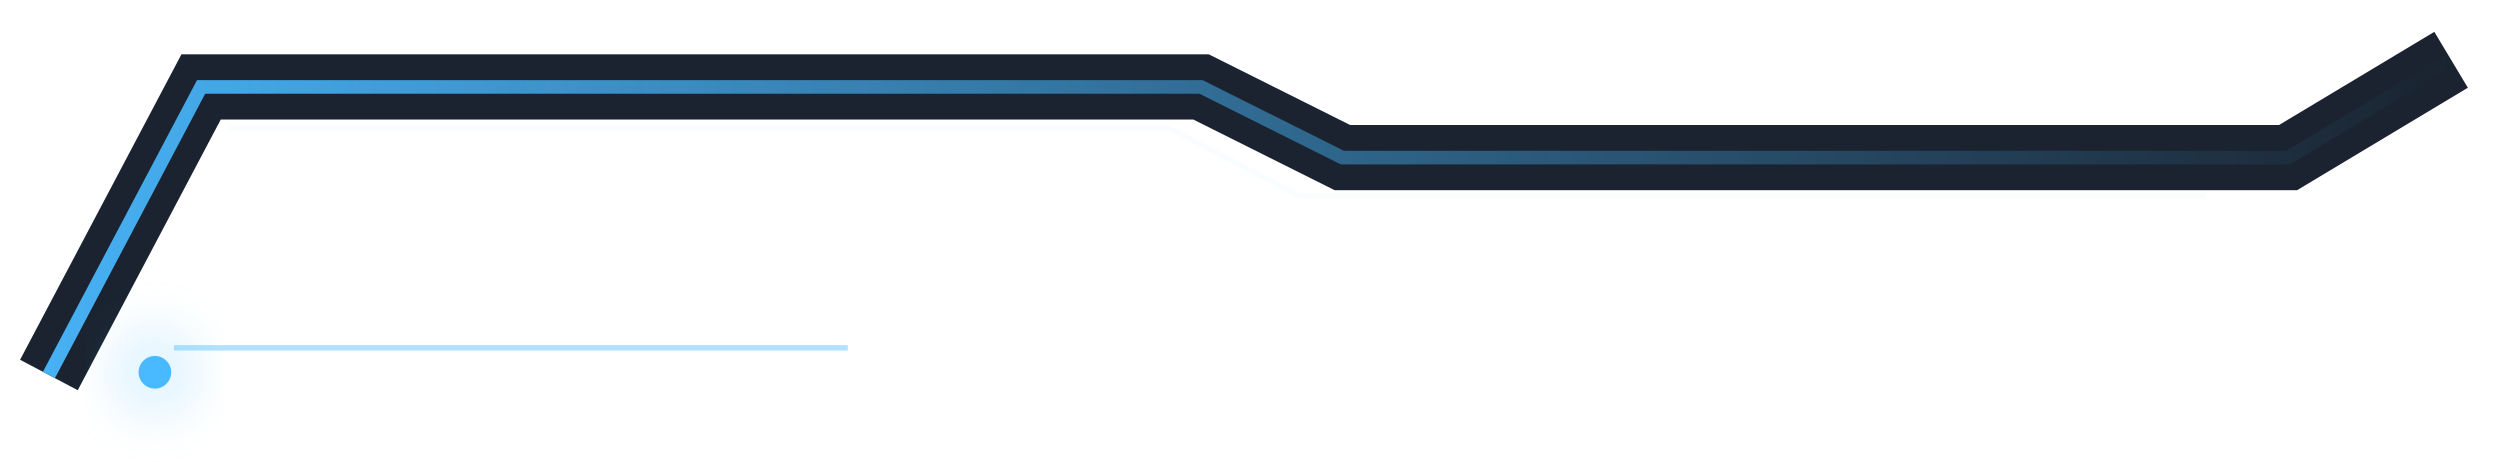
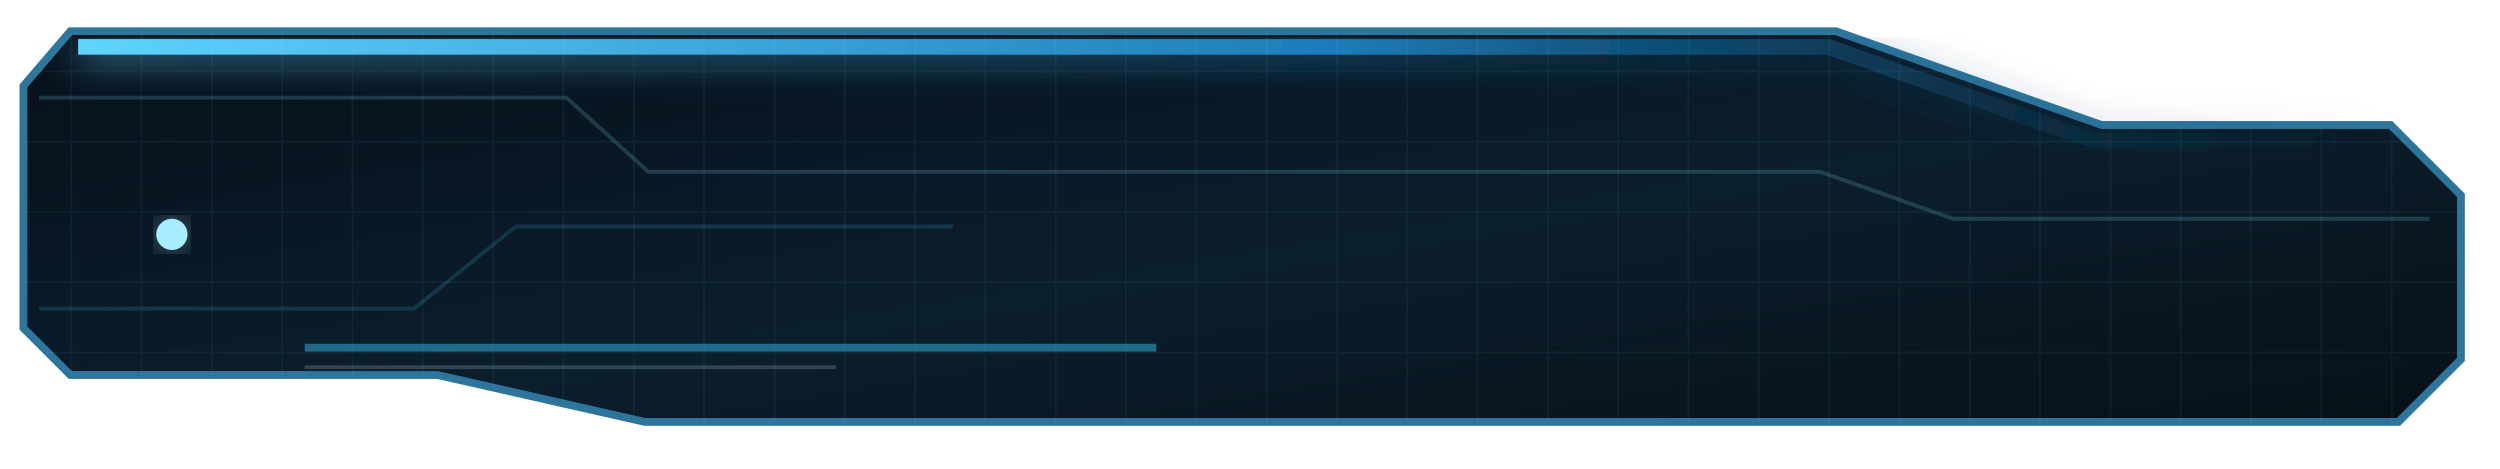
- <svg xmlns="http://www.w3.org/2000/svg" viewBox="0 0 920 170" fill="none">
+ <svg xmlns="http://www.w3.org/2000/svg" viewBox="0 0 640 120" fill="none">
  <defs>
-     <linearGradient id="a" x1="0" y1="0" x2="1" y2="0">
-       <stop stop-color="#49B9FF" stop-opacity=".95" />
-       <stop offset="1" stop-color="#49B9FF" stop-opacity="0" />
+     <linearGradient id="bg" x1="0" y1="0" x2="1" y2="1">
+       <stop stop-color="#06101B" />
+       <stop offset=".55" stop-color="#0B1E2C" />
+       <stop offset="1" stop-color="#071017" />
    </linearGradient>
-     <filter id="g" x="-20%" y="-80%" width="140%" height="260%">
-       <feGaussianBlur stdDeviation="8" />
+     <linearGradient id="edge" x1="0" y1="0" x2="1" y2="0">
+       <stop stop-color="#61D4FF" />
+       <stop offset=".55" stop-color="#1C7BB8" />
+       <stop offset="1" stop-color="#0C2436" stop-opacity="0" />
+     </linearGradient>
+     <filter id="glow">
+       <feGaussianBlur stdDeviation="5" result="b" />
+       <feMerge>
+         <feMergeNode in="b" />
+         <feMergeNode in="SourceGraphic" />
+       </feMerge>
    </filter>
+     <pattern id="grid" width="18" height="18" patternUnits="userSpaceOnUse">
+       <path d="M18 0H0V18" stroke="#7ADFFF" stroke-opacity=".05" />
+     </pattern>
  </defs>
-   <path d="M18 138L74 32H442L494 58H842L902 22" stroke="#07111E" stroke-opacity=".92" stroke-width="24" />
-   <path d="M18 138L74 32H442L494 58H842L902 22" stroke="url(#a)" stroke-width="5" />
-   <path d="M84 47H430L478 72H812" stroke="#E9F7FF" stroke-opacity=".24" stroke-width="2" />
-   <path d="M64 128H312" stroke="#49B9FF" stroke-opacity=".42" stroke-width="2" />
-   <circle cx="57" cy="137" r="6" fill="#49B9FF" />
-   <circle cx="57" cy="137" r="18" fill="#49B9FF" opacity=".15" filter="url(#g)" />
+   <path d="M18 8H470L538 32H612L630 50V92L614 108H165L112 96H18L6 84V22L18 8Z" fill="url(#bg)" stroke="#2E759C" stroke-width="2" />
+   <path d="M20 12H468L536 36H610" stroke="url(#edge)" stroke-width="4" filter="url(#glow)" />
+   <path d="M10 25H145L166 44H466L500 56H622" stroke="#88E8FF" stroke-opacity=".18" />
+   <path d="M10 79H106L132 58H244" stroke="#4AC8FF" stroke-opacity=".16" />
+   <path d="M18 8H470L538 32H612L630 50V92L614 108H165L112 96H18L6 84V22L18 8Z" fill="url(#grid)" />
+   <path d="M28 27V78" stroke="#63D6FF" stroke-width="5" filter="url(#glow)" />
+   <circle cx="44" cy="60" r="4" fill="#A8EDFF" filter="url(#glow)" />
+   <path d="M78 89H296" stroke="#3CC8FF" stroke-opacity=".45" stroke-width="2" />
+   <path d="M78 94H214" stroke="#D9F6FF" stroke-opacity=".18" />
</svg>
